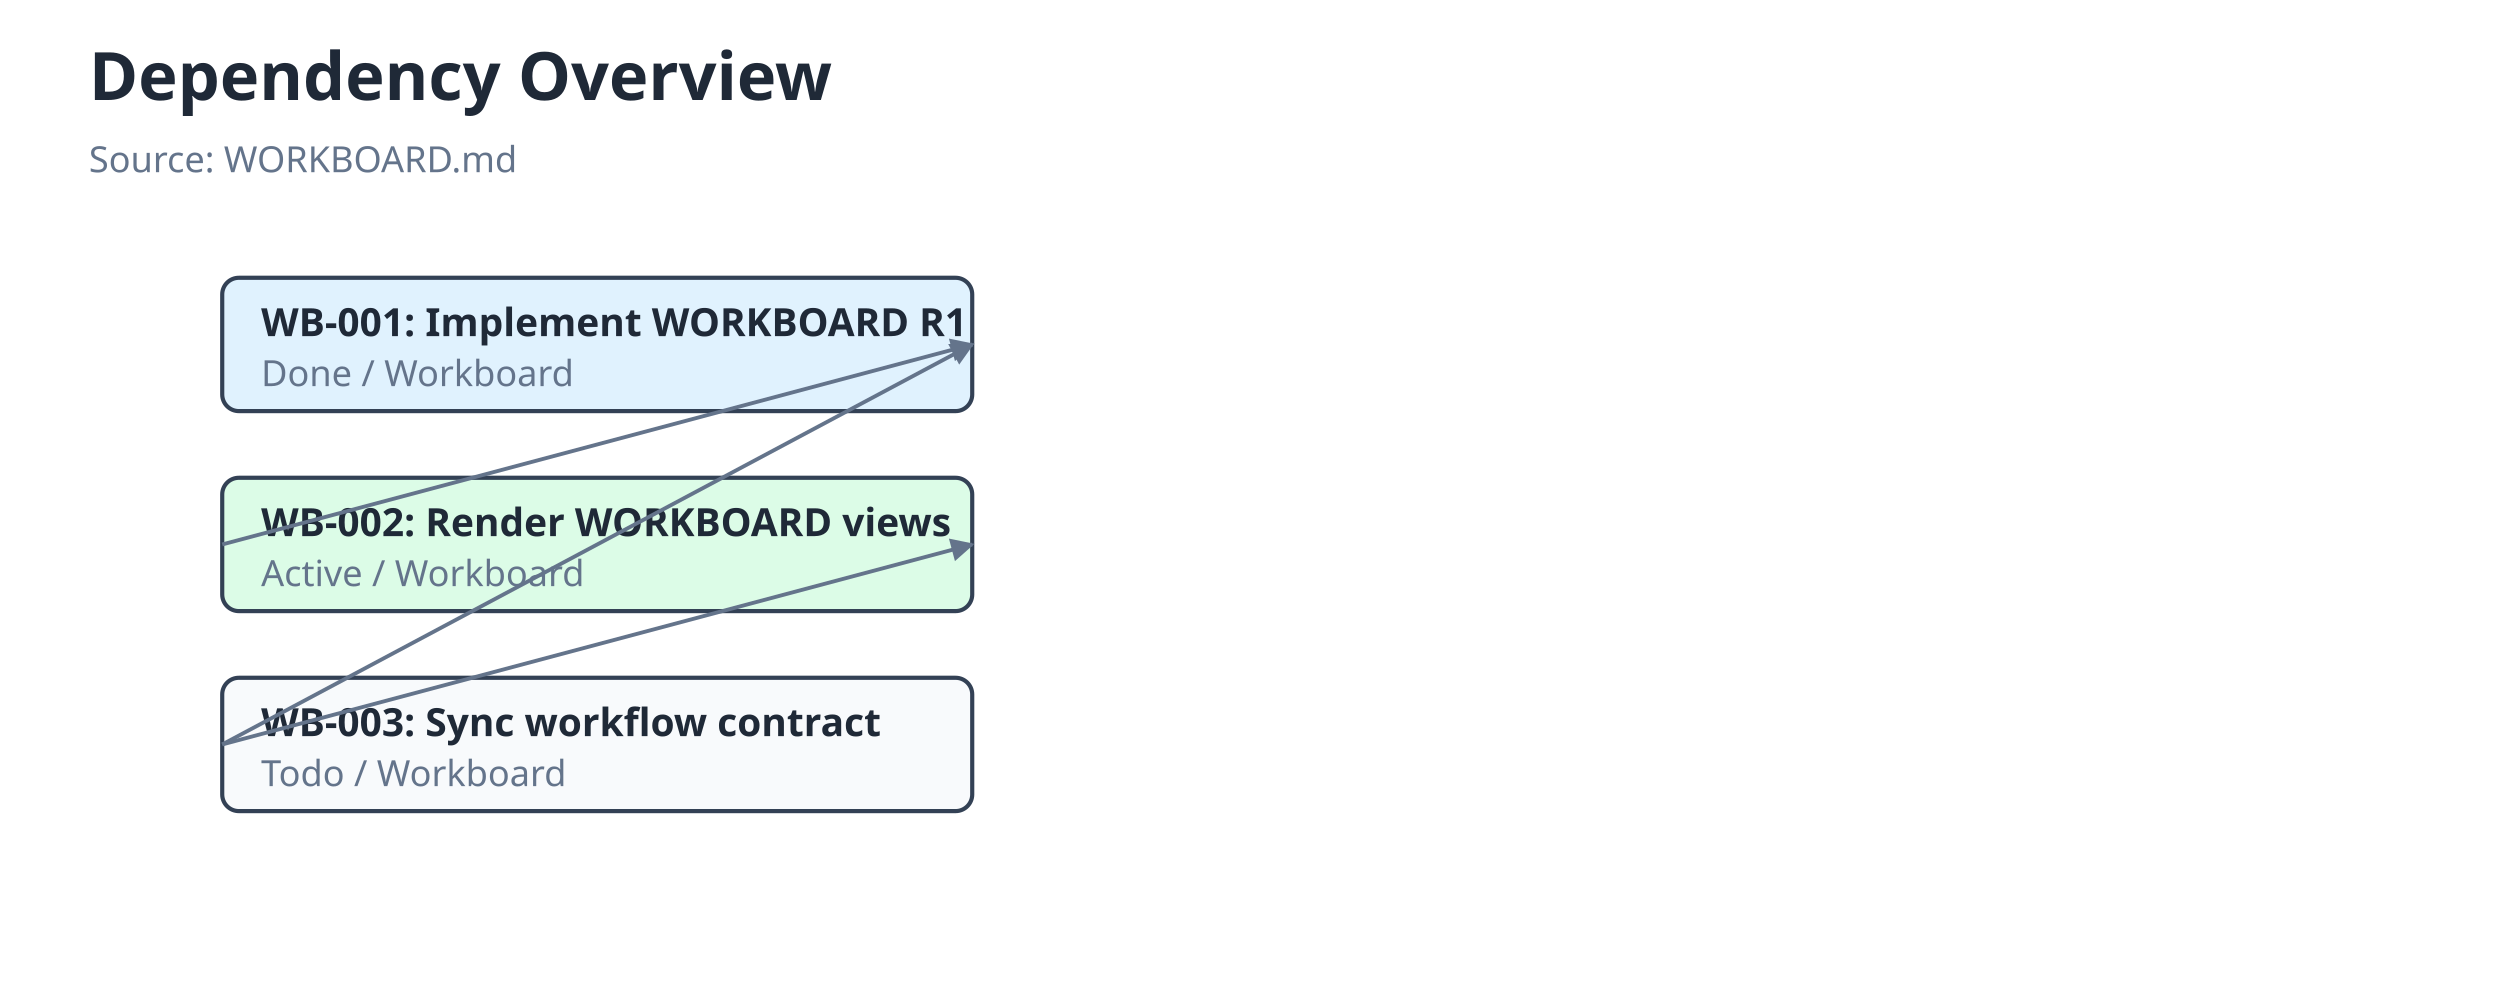
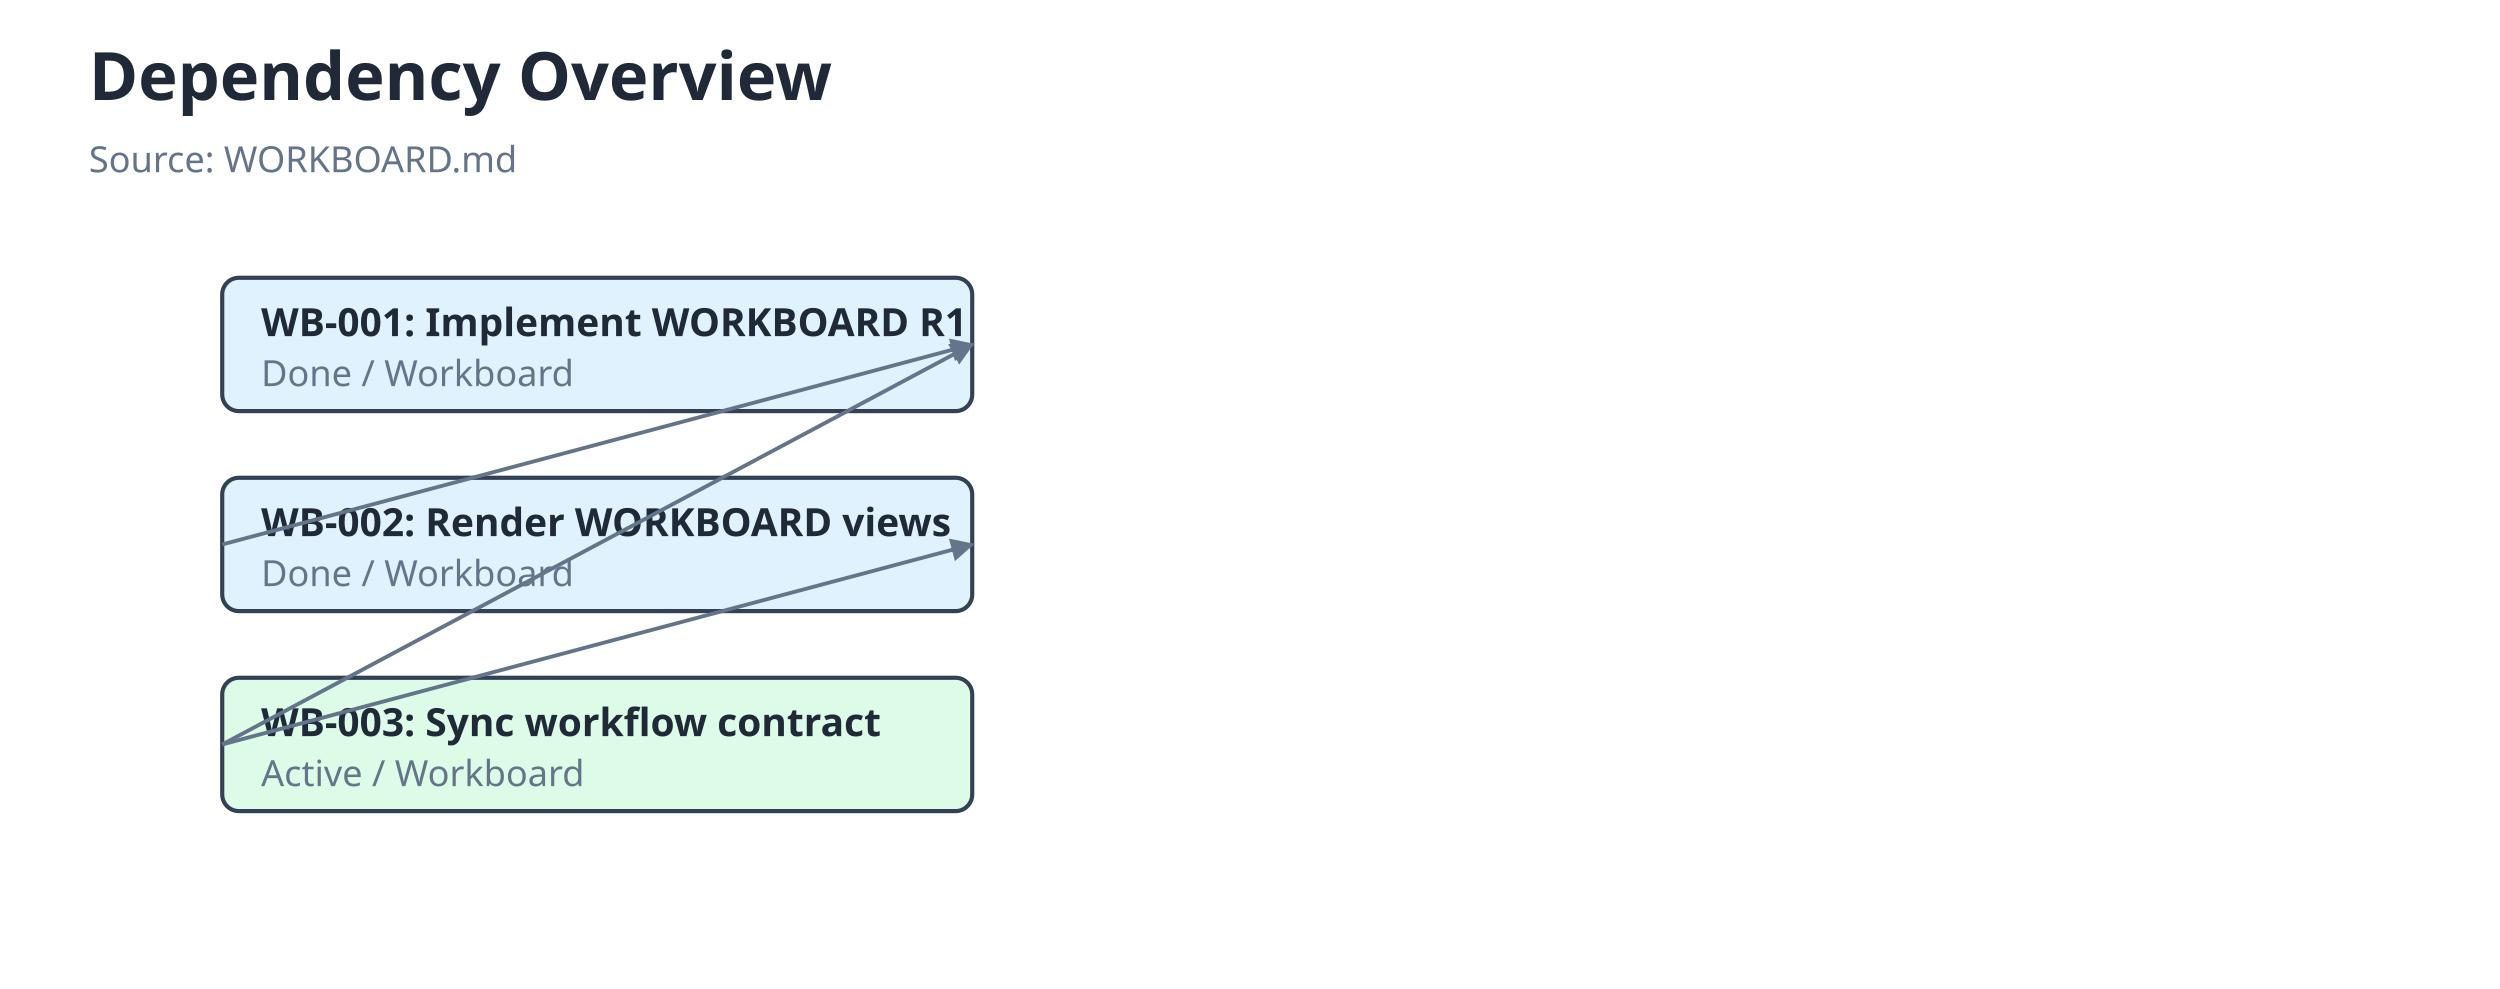
<svg xmlns="http://www.w3.org/2000/svg" width="900" height="356" viewBox="0 0 900 356">
  <style>
    text { font-family: system-ui, sans-serif; fill: #1f2937; }
    .muted { fill: #64748b; font-size: 13px; }
    .node { fill: #f8fafc; stroke: #334155; stroke-width: 1.5; }
    .active { fill: #dcfce7; }
    .blocked { fill: #fee2e2; }
    .done { fill: #e0f2fe; }
    .edge { stroke: #64748b; stroke-width: 1.4; marker-end: url(#arrow); }
  </style>
  <defs>
    <marker id="arrow" viewBox="0 0 10 10" refX="9" refY="5" markerWidth="6" markerHeight="6" orient="auto-start-reverse">
      <path d="M 0 0 L 10 5 L 0 10 z" fill="#64748b" />
    </marker>
  </defs>
  <text x="32" y="36" font-size="24" font-weight="700">Dependency Overview</text>
  <text x="32" y="62" class="muted">Source: WORKBOARD.md</text>
  <rect class="node done" x="80" y="100" width="270" height="48" rx="6" />
  <text x="94" y="121" font-size="14" font-weight="700">WB-001: Implement WORKBOARD R1</text>
  <text x="94" y="139" class="muted">Done / Workboard</text>
-   <rect class="node active" x="80" y="172" width="270" height="48" rx="6" />
+   <rect class="node done" x="80" y="172" width="270" height="48" rx="6" />
  <text x="94" y="193" font-size="14" font-weight="700">WB-002: Render WORKBOARD views</text>
-   <text x="94" y="211" class="muted">Active / Workboard</text>
-   <rect class="node " x="80" y="244" width="270" height="48" rx="6" />
+   <text x="94" y="211" class="muted">Done / Workboard</text>
+   <rect class="node active" x="80" y="244" width="270" height="48" rx="6" />
  <text x="94" y="265" font-size="14" font-weight="700">WB-003: Sync workflow contract</text>
-   <text x="94" y="283" class="muted">Todo / Workboard</text>
+   <text x="94" y="283" class="muted">Active / Workboard</text>
  <line class="edge" x1="80" y1="196" x2="350" y2="124" />
  <line class="edge" x1="80" y1="268" x2="350" y2="124" />
  <line class="edge" x1="80" y1="268" x2="350" y2="196" />
</svg>
